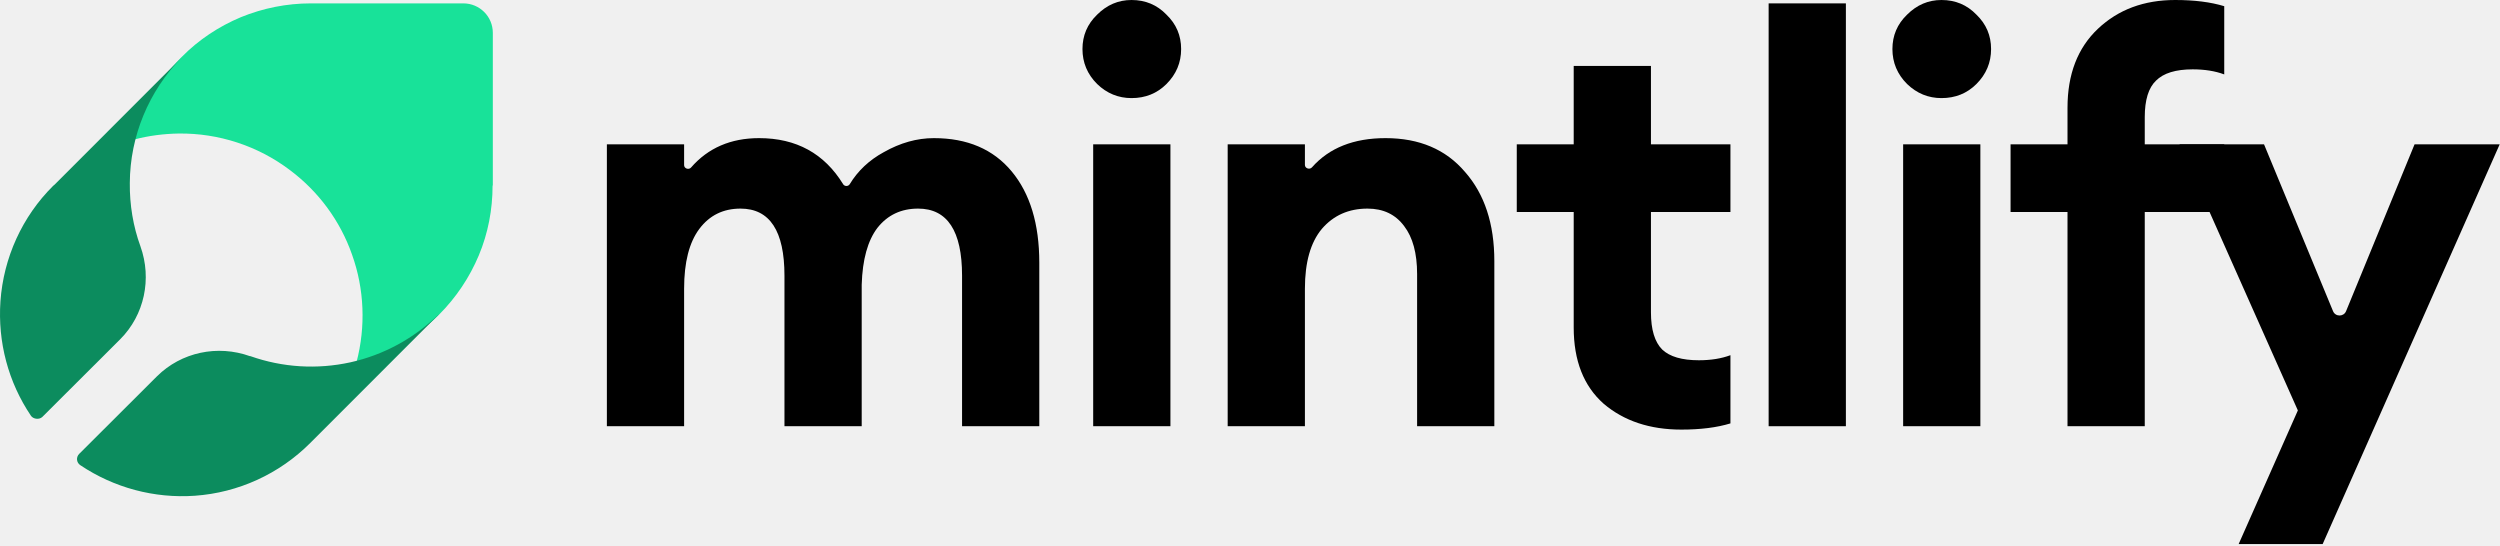
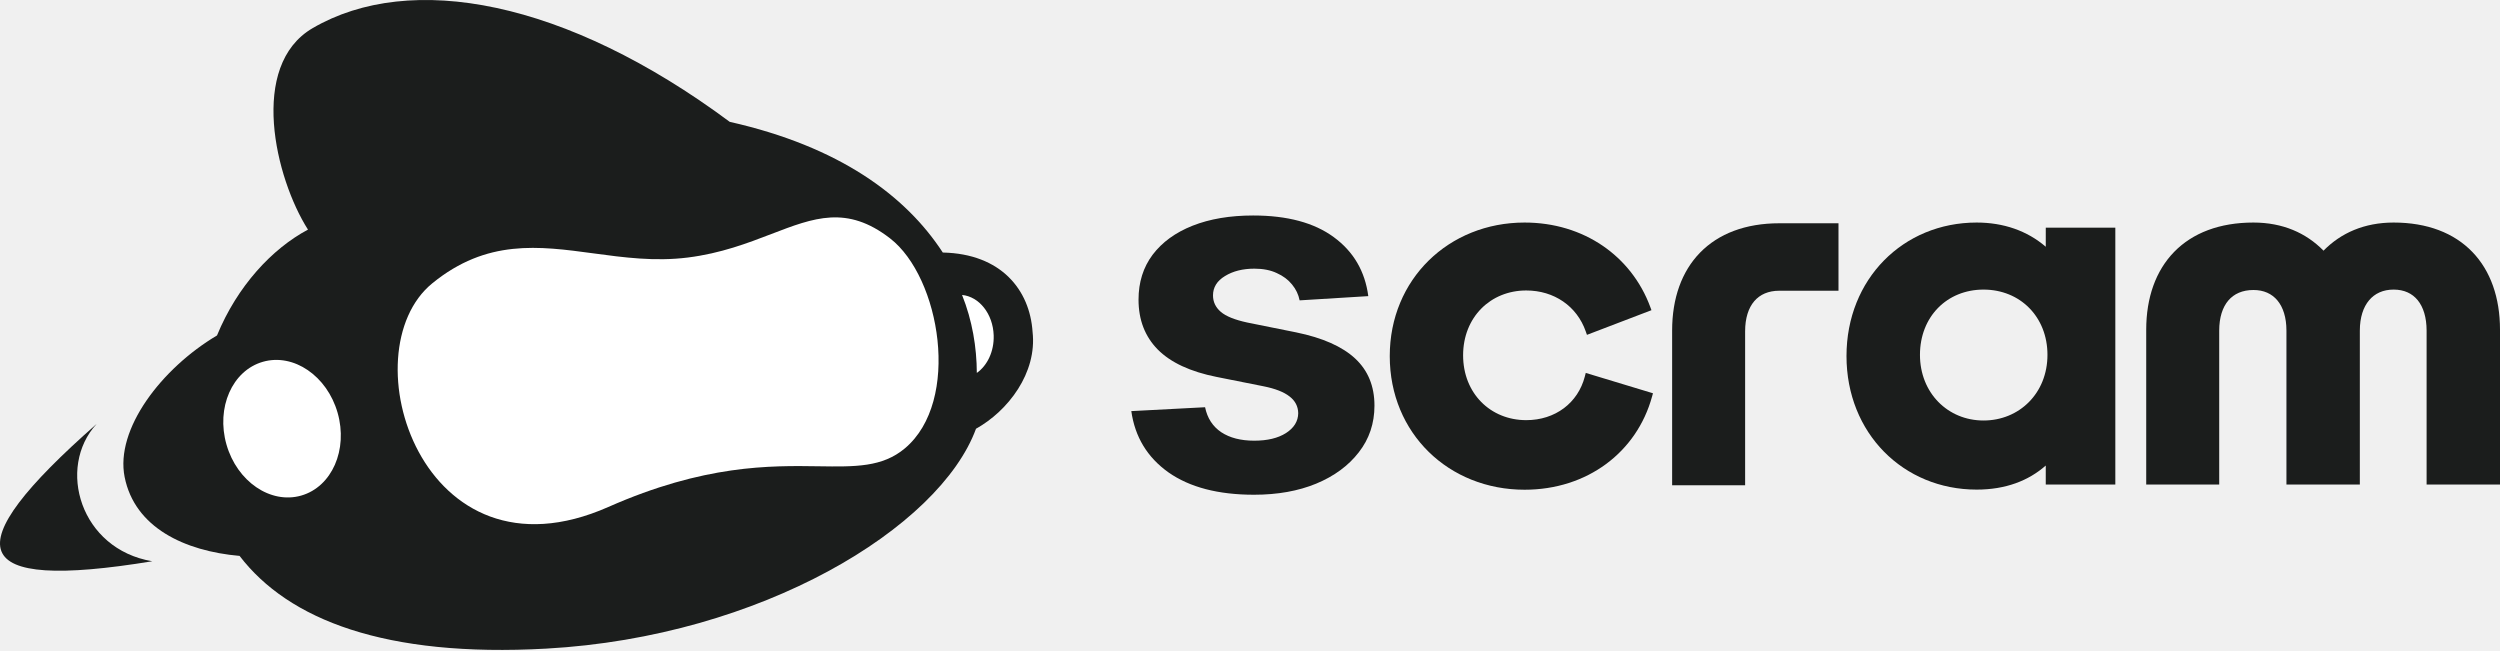
- <svg xmlns="http://www.w3.org/2000/svg" width="1682" height="367" viewBox="0 0 1682 367" fill="none">
-   <path d="M1562.69 366.037H1506.17L1546 276.14L1466.34 97.105H1523.24L1569.66 209.337C1571.28 213.26 1576.84 213.253 1578.45 209.325L1624.52 97.105H1681.79L1562.69 366.037Z" fill="black" />
-   <path d="M1391.02 286.761V142.622H1352.71V97.104H1391.02V72.449C1391.02 49.943 1397.85 32.242 1411.5 19.345C1425.16 6.448 1442.48 0 1463.47 0C1476.37 0 1487.37 1.391 1496.47 4.172V50.069C1490.4 47.793 1483.32 46.656 1475.23 46.656C1463.85 46.656 1455.63 49.184 1450.57 54.242C1445.51 59.046 1442.99 67.265 1442.99 78.897V97.104H1496.47V142.622H1442.99V286.761H1391.02Z" fill="black" />
-   <path d="M1306.22 66.001C1297.37 66.001 1289.66 62.84 1283.08 56.518C1276.51 49.943 1273.22 42.104 1273.22 33C1273.22 23.897 1276.51 16.184 1283.08 9.862C1289.66 3.287 1297.37 0 1306.22 0C1315.58 0 1323.42 3.287 1329.74 9.862C1336.31 16.184 1339.6 23.897 1339.6 33C1339.6 42.104 1336.31 49.943 1329.74 56.518C1323.42 62.84 1315.58 66.001 1306.22 66.001ZM1280.43 286.761V97.104H1332.39V286.761H1280.43Z" fill="black" />
-   <path d="M1189.94 286.761V2.276H1241.91V286.761H1189.94Z" fill="black" />
-   <path d="M1131.24 289.037C1110 289.037 1092.55 283.221 1078.89 271.588C1065.49 259.703 1058.79 242.634 1058.79 220.381V142.622H1020.48V97.104H1058.79V44.38H1110.76V97.104H1164.24V142.622H1110.76V210.14C1110.76 221.772 1113.29 230.117 1118.34 235.174C1123.4 239.979 1131.62 242.381 1143 242.381C1151.09 242.381 1158.17 241.243 1164.24 238.967V284.864C1155.14 287.646 1144.14 289.037 1131.24 289.037Z" fill="black" />
-   <path d="M825.979 286.761V97.104H877.945V110.967C877.945 113.311 881.135 114.347 882.688 112.591C894.273 99.485 910.773 92.932 932.187 92.932C954.946 92.932 972.774 100.518 985.67 115.691C998.82 130.61 1005.39 150.587 1005.39 175.622V286.761H953.429V184.346C953.429 170.438 950.521 159.691 944.704 152.105C938.888 144.265 930.67 140.346 920.049 140.346C907.405 140.346 897.164 144.898 889.325 154.001C881.738 163.105 877.945 176.507 877.945 194.208V286.761H825.979Z" fill="black" />
-   <path d="M761.286 66.001C752.436 66.001 744.723 62.84 738.148 56.518C731.574 49.943 728.286 42.104 728.286 33C728.286 23.897 731.574 16.184 738.148 9.862C744.723 3.287 752.436 0 761.286 0C770.643 0 778.482 3.287 784.804 9.862C791.379 16.184 794.666 23.897 794.666 33C794.666 42.104 791.379 49.943 784.804 56.518C778.482 62.84 770.643 66.001 761.286 66.001ZM735.493 286.761V97.104H787.459V286.761H735.493Z" fill="black" />
-   <path d="M647.273 286.761V185.484C647.273 155.392 637.411 140.346 617.686 140.346C606.307 140.346 597.204 144.645 590.376 153.243C583.801 161.84 580.261 174.61 579.755 191.553V286.761H527.789V185.484C527.789 155.392 517.927 140.346 498.203 140.346C486.571 140.346 477.341 144.898 470.513 154.001C463.685 163.105 460.272 176.507 460.272 194.208V286.761H408.306V97.104H460.272V111.103C460.272 113.435 463.407 114.462 464.939 112.704C476.419 99.522 491.68 92.932 510.72 92.932C535.742 92.932 554.588 103.262 567.259 123.923C568.258 125.553 570.718 125.527 571.712 123.894C577.189 114.891 584.802 107.731 594.548 102.415C605.675 96.093 616.928 92.932 628.307 92.932C650.813 92.932 668.261 100.392 680.652 115.311C693.043 130.231 699.239 150.714 699.239 176.76V286.761H647.273Z" fill="black" />
-   <path d="M331.569 124.833V22.09C331.569 11.065 322.625 2.276 311.764 2.276H209.069C192.938 2.276 176.967 5.472 162.113 11.544C147.26 17.775 133.685 26.724 122.345 38.228L121.546 39.027C106.533 54.207 95.833 73.062 90.402 93.834C100.145 91.277 110.206 89.999 120.268 89.839C147.1 89.52 173.453 98.148 194.855 114.287C214.18 128.668 228.873 148.481 236.859 171.331C245.164 194.5 246.122 219.746 239.893 243.554C260.496 238.122 279.503 227.416 294.675 212.396L295.474 211.597C306.813 200.252 315.917 186.67 322.145 171.81C328.374 156.95 331.409 140.971 331.409 124.833H331.569Z" fill="#18E299" />
-   <path d="M87.337 123.098C87.496 91.579 100.066 61.334 122.182 38.73L36.739 124.212C36.421 124.531 36.102 124.69 35.784 125.008C14.941 145.702 2.371 173.4 0.303 202.69C-1.607 230.07 5.553 257.131 20.828 279.736C22.285 281.892 26.238 282.601 28.466 280.532L80.813 228.319C97.202 211.923 102.293 187.568 94.497 165.759C89.564 152.229 87.178 137.743 87.337 123.098Z" fill="#0C8C5E" />
-   <path d="M294.976 211.605C278.587 227.683 258.062 238.826 235.786 243.761C213.351 248.695 190.121 247.263 168.482 239.622C168.482 239.622 168.323 239.622 168.164 239.622C146.365 231.822 122.022 236.916 105.633 253.153L53.285 305.365C51.057 307.594 51.376 311.255 54.081 313.006C76.674 328.128 103.724 335.451 131.091 333.541C160.368 331.471 187.894 318.896 208.737 298.043L209.533 297.247L294.976 211.764V211.605Z" fill="#0C8C5E" />
+ <svg xmlns="http://www.w3.org/2000/svg" width="100%" height="100%" viewBox="0 0 2048 533" version="1.1" xml:space="preserve" style="fill-rule:evenodd;clip-rule:evenodd;stroke-linejoin:round;stroke-miterlimit:2;">
+   <g>
+     <g>
+       <path d="M772.335,206.874c-30.432,-46.725 -84.864,-86.86 -174.551,-107.062c-134.356,-99.807 -261.491,-123.473 -341.647,-76.775c-52.635,30.664 -30.709,122.839 -3.838,165.065c-29.362,15.577 -57.933,46.277 -74.525,86.691c-45.533,27.07 -83.544,76.789 -75.665,116.05c8.279,41.261 48.88,60.57 94.144,64.55c40.084,52.289 119.133,83.296 251.293,75.954c175.972,-9.776 322.242,-99.076 351.998,-180.126c26.37,-14.693 50.112,-45.81 46.344,-79.283c-2.241,-34.365 -25.674,-64.041 -73.553,-65.064Z" style="fill:#1b1d1c;" />
+       <path d="M814.026,274.738c0.422,13.103 -5.202,24.7 -13.812,30.758c-0.098,-21.029 -3.674,-42.837 -12.089,-63.863c14.006,1.33 25.335,15.461 25.901,33.105Z" style="fill:#fff;" />
+       <path d="M276.571,338.14c8.668,30.263 -4.682,60.634 -29.817,67.834c-25.136,7.2 -52.54,-11.498 -61.211,-41.761c-8.668,-30.263 4.682,-60.632 29.817,-67.832c25.138,-7.202 52.542,11.496 61.211,41.759Z" style="fill:#fff;" />
+       <path d="M486.24,207.567c-44.969,-6.082 -87.454,-11.828 -132.025,24.45c-69.08,56.225 -8.972,250.951 144.137,183.294c78.627,-34.743 132.547,-33.933 172.287,-33.336c30.206,0.453 52.221,0.785 70.667,-14.71c46.137,-38.755 29.076,-140.049 -12.14,-171.98c-35.347,-27.384 -62.3,-17.027 -97.245,-3.597c-19.423,7.464 -41.318,15.877 -68.493,19.285c-26.986,3.383 -52.464,-0.063 -77.188,-3.406Z" style="fill:#fff;" />
+       <path d="M124.75,459.78c-151.852,24.941 -162.638,-9.566 -45.634,-112.447c-32.857,35.835 -13.386,102.561 45.634,112.447Z" style="fill:#1b1d1c;fill-rule:nonzero;" />
+     </g>
+     <g>
+       <path d="M1120.91,242.591l-56.253,3.463c-0.961,-4.808 -3.029,-9.135 -6.202,-12.982c-3.172,-3.942 -7.356,-7.068 -12.547,-9.375c-5.097,-2.404 -11.203,-3.606 -18.318,-3.606c-9.521,-0 -17.55,2.02 -24.089,6.057c-6.539,3.944 -9.807,9.233 -9.807,15.867c-0,5.289 2.116,9.76 6.346,13.414c4.232,3.654 11.491,6.587 21.78,8.799l40.098,8.076c21.54,4.425 37.597,11.54 48.175,21.348c10.578,9.808 15.865,22.692 15.865,38.654c-0,14.522 -4.279,27.262 -12.836,38.224c-8.462,10.961 -20.097,19.52 -34.906,25.674c-14.711,6.057 -31.684,9.086 -50.916,9.086c-29.327,0 -52.694,-6.104 -70.099,-18.317c-17.307,-12.309 -27.453,-29.04 -30.433,-50.195l60.434,-3.173c1.828,8.942 6.251,15.771 13.27,20.482c7.02,4.615 16.011,6.924 26.972,6.924c10.771,-0 19.425,-2.068 25.964,-6.202c6.634,-4.232 10,-9.665 10.097,-16.299c-0.097,-5.577 -2.453,-10.146 -7.068,-13.704c-4.616,-3.654 -11.732,-6.441 -21.347,-8.365l-38.367,-7.644c-21.637,-4.327 -37.743,-11.827 -48.321,-22.501c-10.48,-10.673 -15.72,-24.28 -15.72,-40.82c-0,-14.231 3.846,-26.491 11.539,-36.779c7.788,-10.29 18.703,-18.222 32.742,-23.799c14.134,-5.577 30.673,-8.367 49.617,-8.367c27.982,0 50.002,5.914 66.06,17.742c16.155,11.827 25.578,27.933 28.27,48.318Z" style="fill:#1b1d1c;fill-rule:nonzero;" />
+       <path d="M1352.88,254.106l-52.851,20.203l-0.991,-2.834c-7.242,-20.675 -25.926,-33.52 -48.744,-33.52c-29.336,0 -51.716,21.968 -51.716,53.115c0,31.148 22.38,53.116 51.716,53.116c23.799,-0 42.412,-14.14 47.996,-35.746l0.762,-2.946l55.057,16.669l-0.755,2.742c-12.531,45.548 -53.073,76.278 -104.41,76.278c-62.079,0 -110.453,-46.135 -110.453,-109.39l0,-0.095c0,-62.91 48.319,-109.39 110.453,-109.39c48.516,0 87.529,27.502 102.933,69.089l1.003,2.709Z" style="fill:#1b1d1c;" />
+       <path d="M1675.88,202.136l0.02,-15.615l56.977,-0.014l0,210.429l-56.997,0l-0,-15.559c-14.034,12.348 -32.714,19.709 -56.59,19.709c-60.103,0 -106.639,-46.235 -106.639,-109.388c0,-63.153 46.486,-109.39 106.639,-109.39c21.873,0 41.325,6.674 56.59,19.828Zm1.4,88.548c0,-31.148 -22.379,-53.453 -52.392,-53.453c-29.989,0 -52.054,22.282 -52.054,53.453c-0,31.17 22.787,53.792 52.054,53.792c29.302,-0 52.392,-22.32 52.392,-53.792Z" style="fill:#1b1d1c;" />
+       <path d="M2048,396.936l-60.127,0l-0,-126.088c-0,-10.876 -2.691,-19.283 -7.273,-24.914c-4.53,-5.554 -11.144,-8.703 -19.736,-8.703c-8.609,0 -15.413,3.158 -20.1,8.74c-4.756,5.639 -7.585,14.041 -7.585,24.877l-0,126.088l-60.127,0l-0,-126.088c-0,-10.856 -2.76,-19.172 -7.377,-24.721c-4.565,-5.483 -11.179,-8.559 -19.632,-8.559c-9.026,-0 -15.917,3.11 -20.586,8.587c-4.721,5.539 -7.481,13.836 -7.481,24.693l-0,126.088l-59.798,0l0,-126.812c0,-26.323 7.829,-48.346 22.913,-63.8c15.101,-15.464 37.145,-24.016 64.9,-24.016c23.954,0 43.134,8.467 57.437,23.042c14.268,-14.533 33.483,-23.042 57.436,-23.042c27.564,0 49.452,8.556 64.415,24.025c14.962,15.455 22.721,37.475 22.721,63.791l0,126.812Z" style="fill:#1b1d1c;" />
+       <path d="M1369.81,397.531l-0,-126.812c-0,-26.323 7.83,-48.347 22.917,-63.8c15.1,-15.464 37.142,-24.016 64.899,-24.016l48.463,-0l-0,55.26l-48.463,-0c-9.026,-0 -15.898,3.11 -20.56,8.579c-4.714,5.532 -7.459,13.819 -7.459,24.652l0,126.137l-59.797,-0Z" style="fill:#1b1d1c;" />
+     </g>
+   </g>
</svg>
